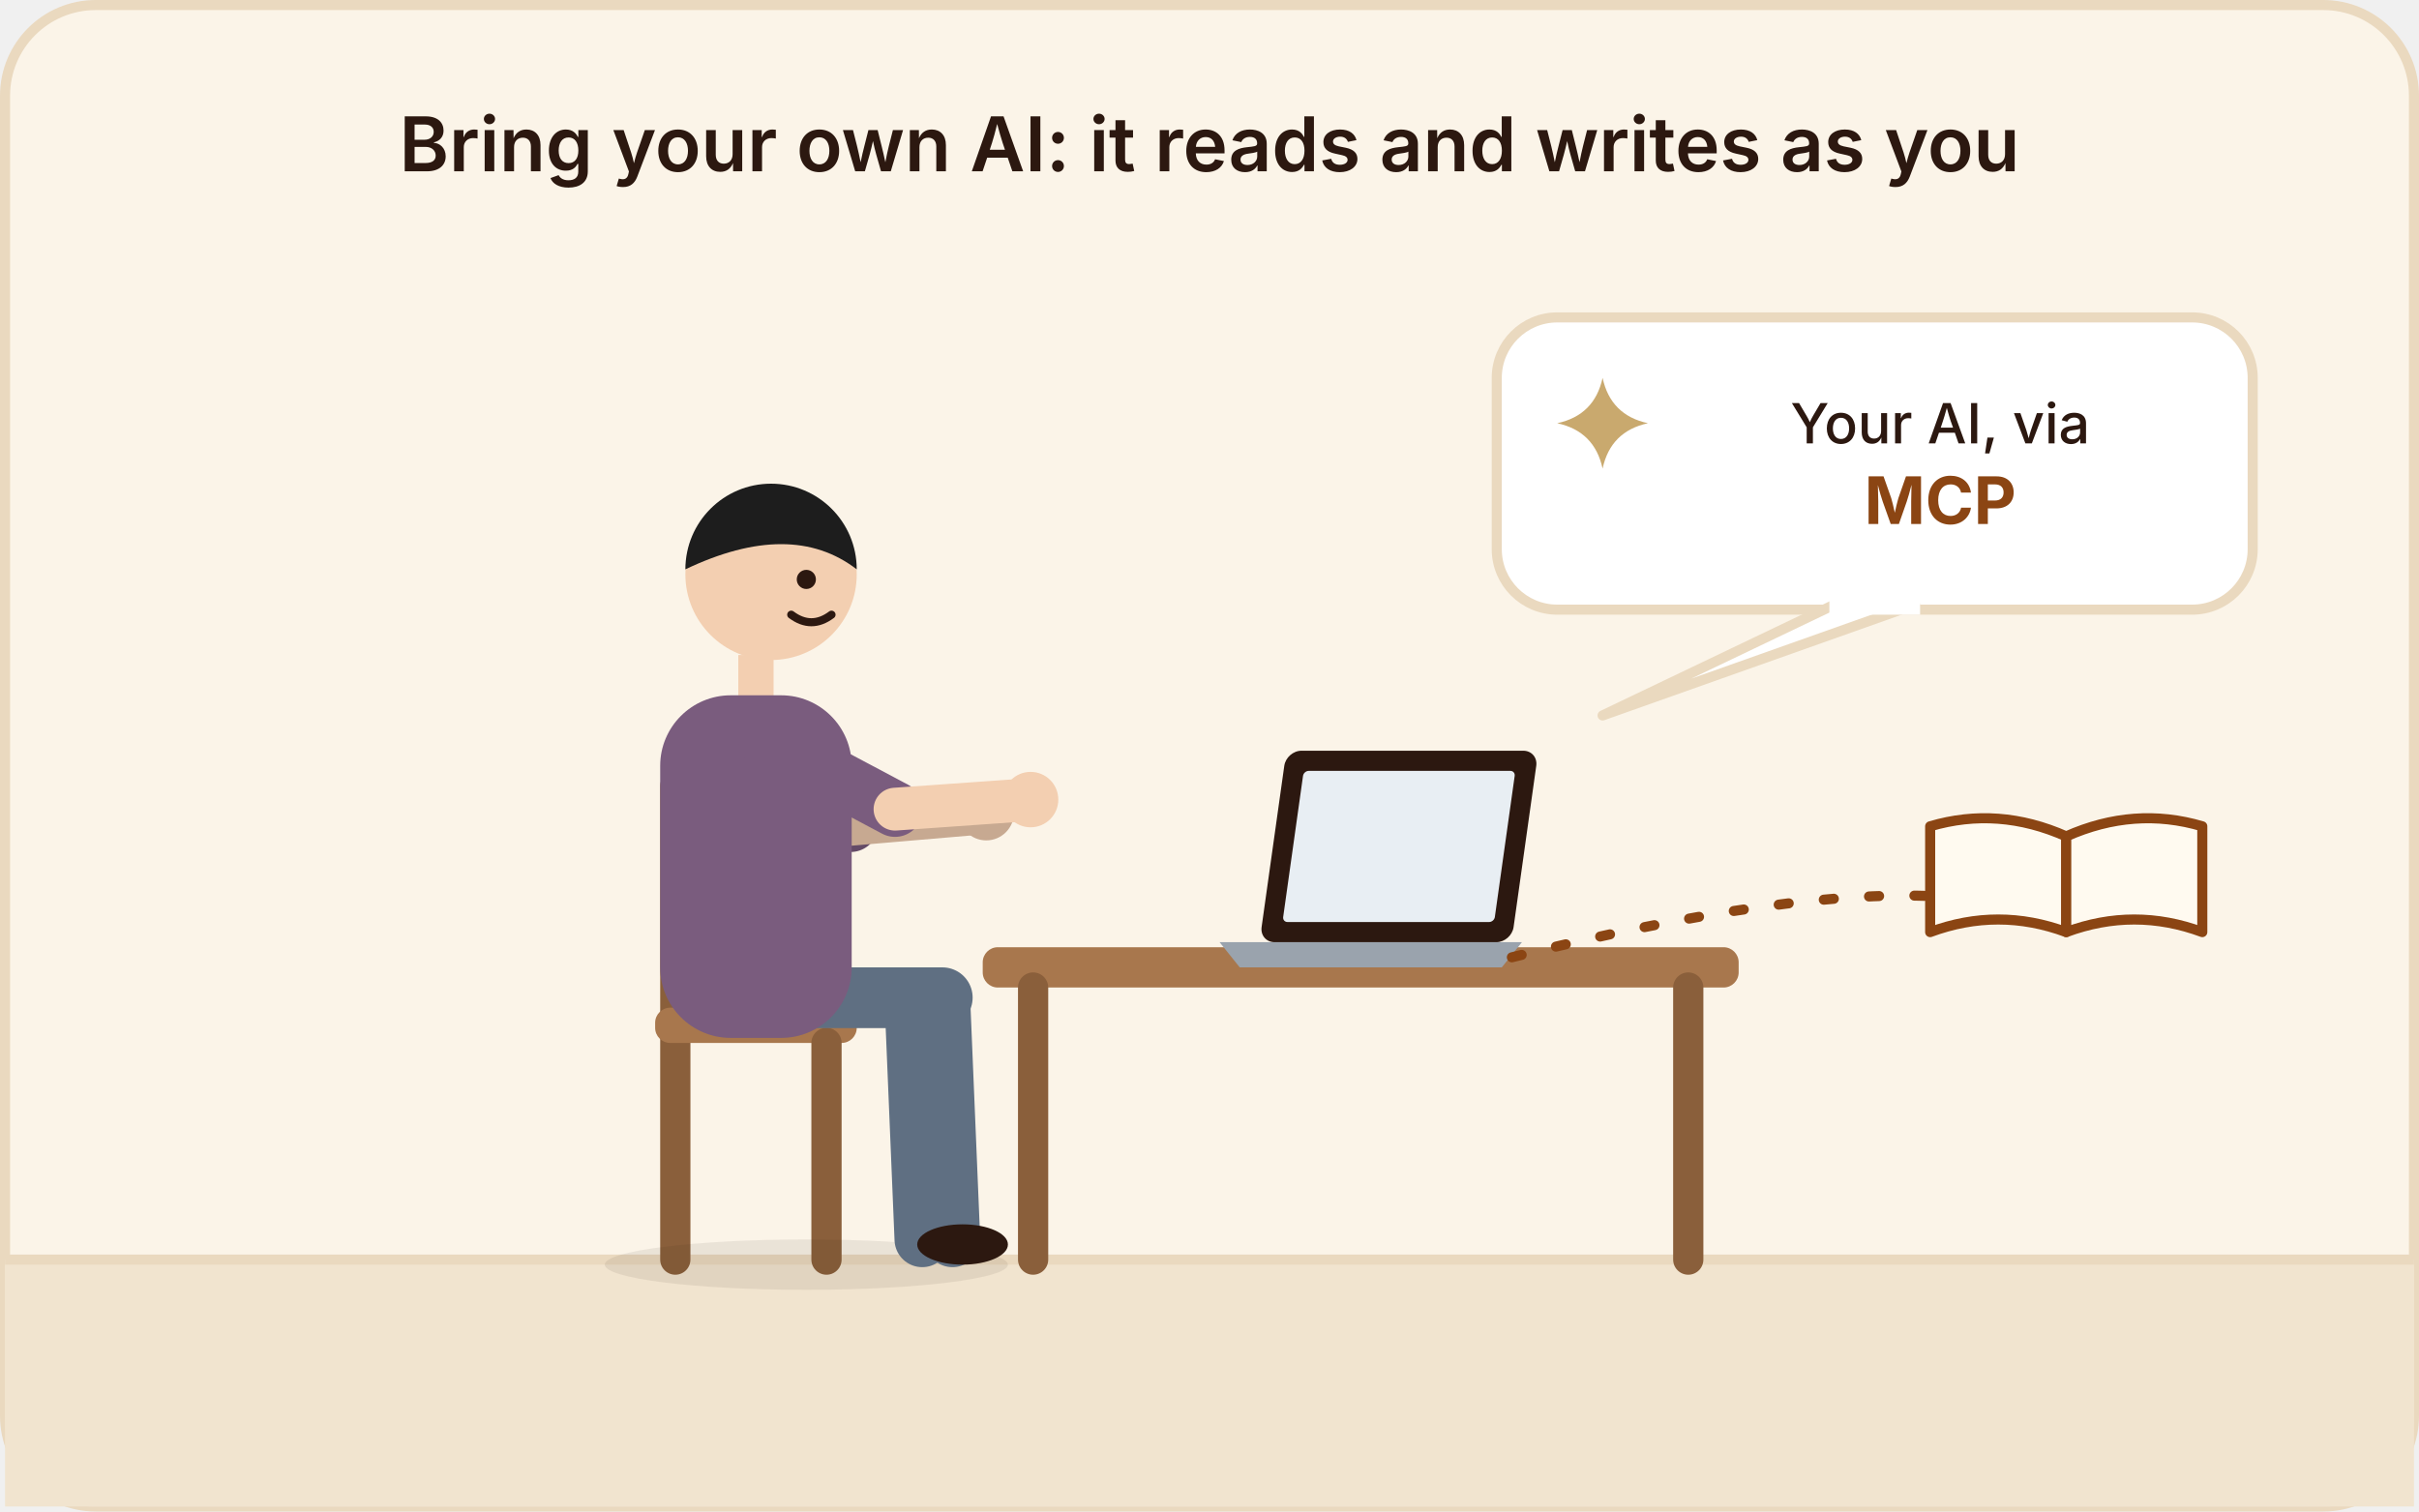
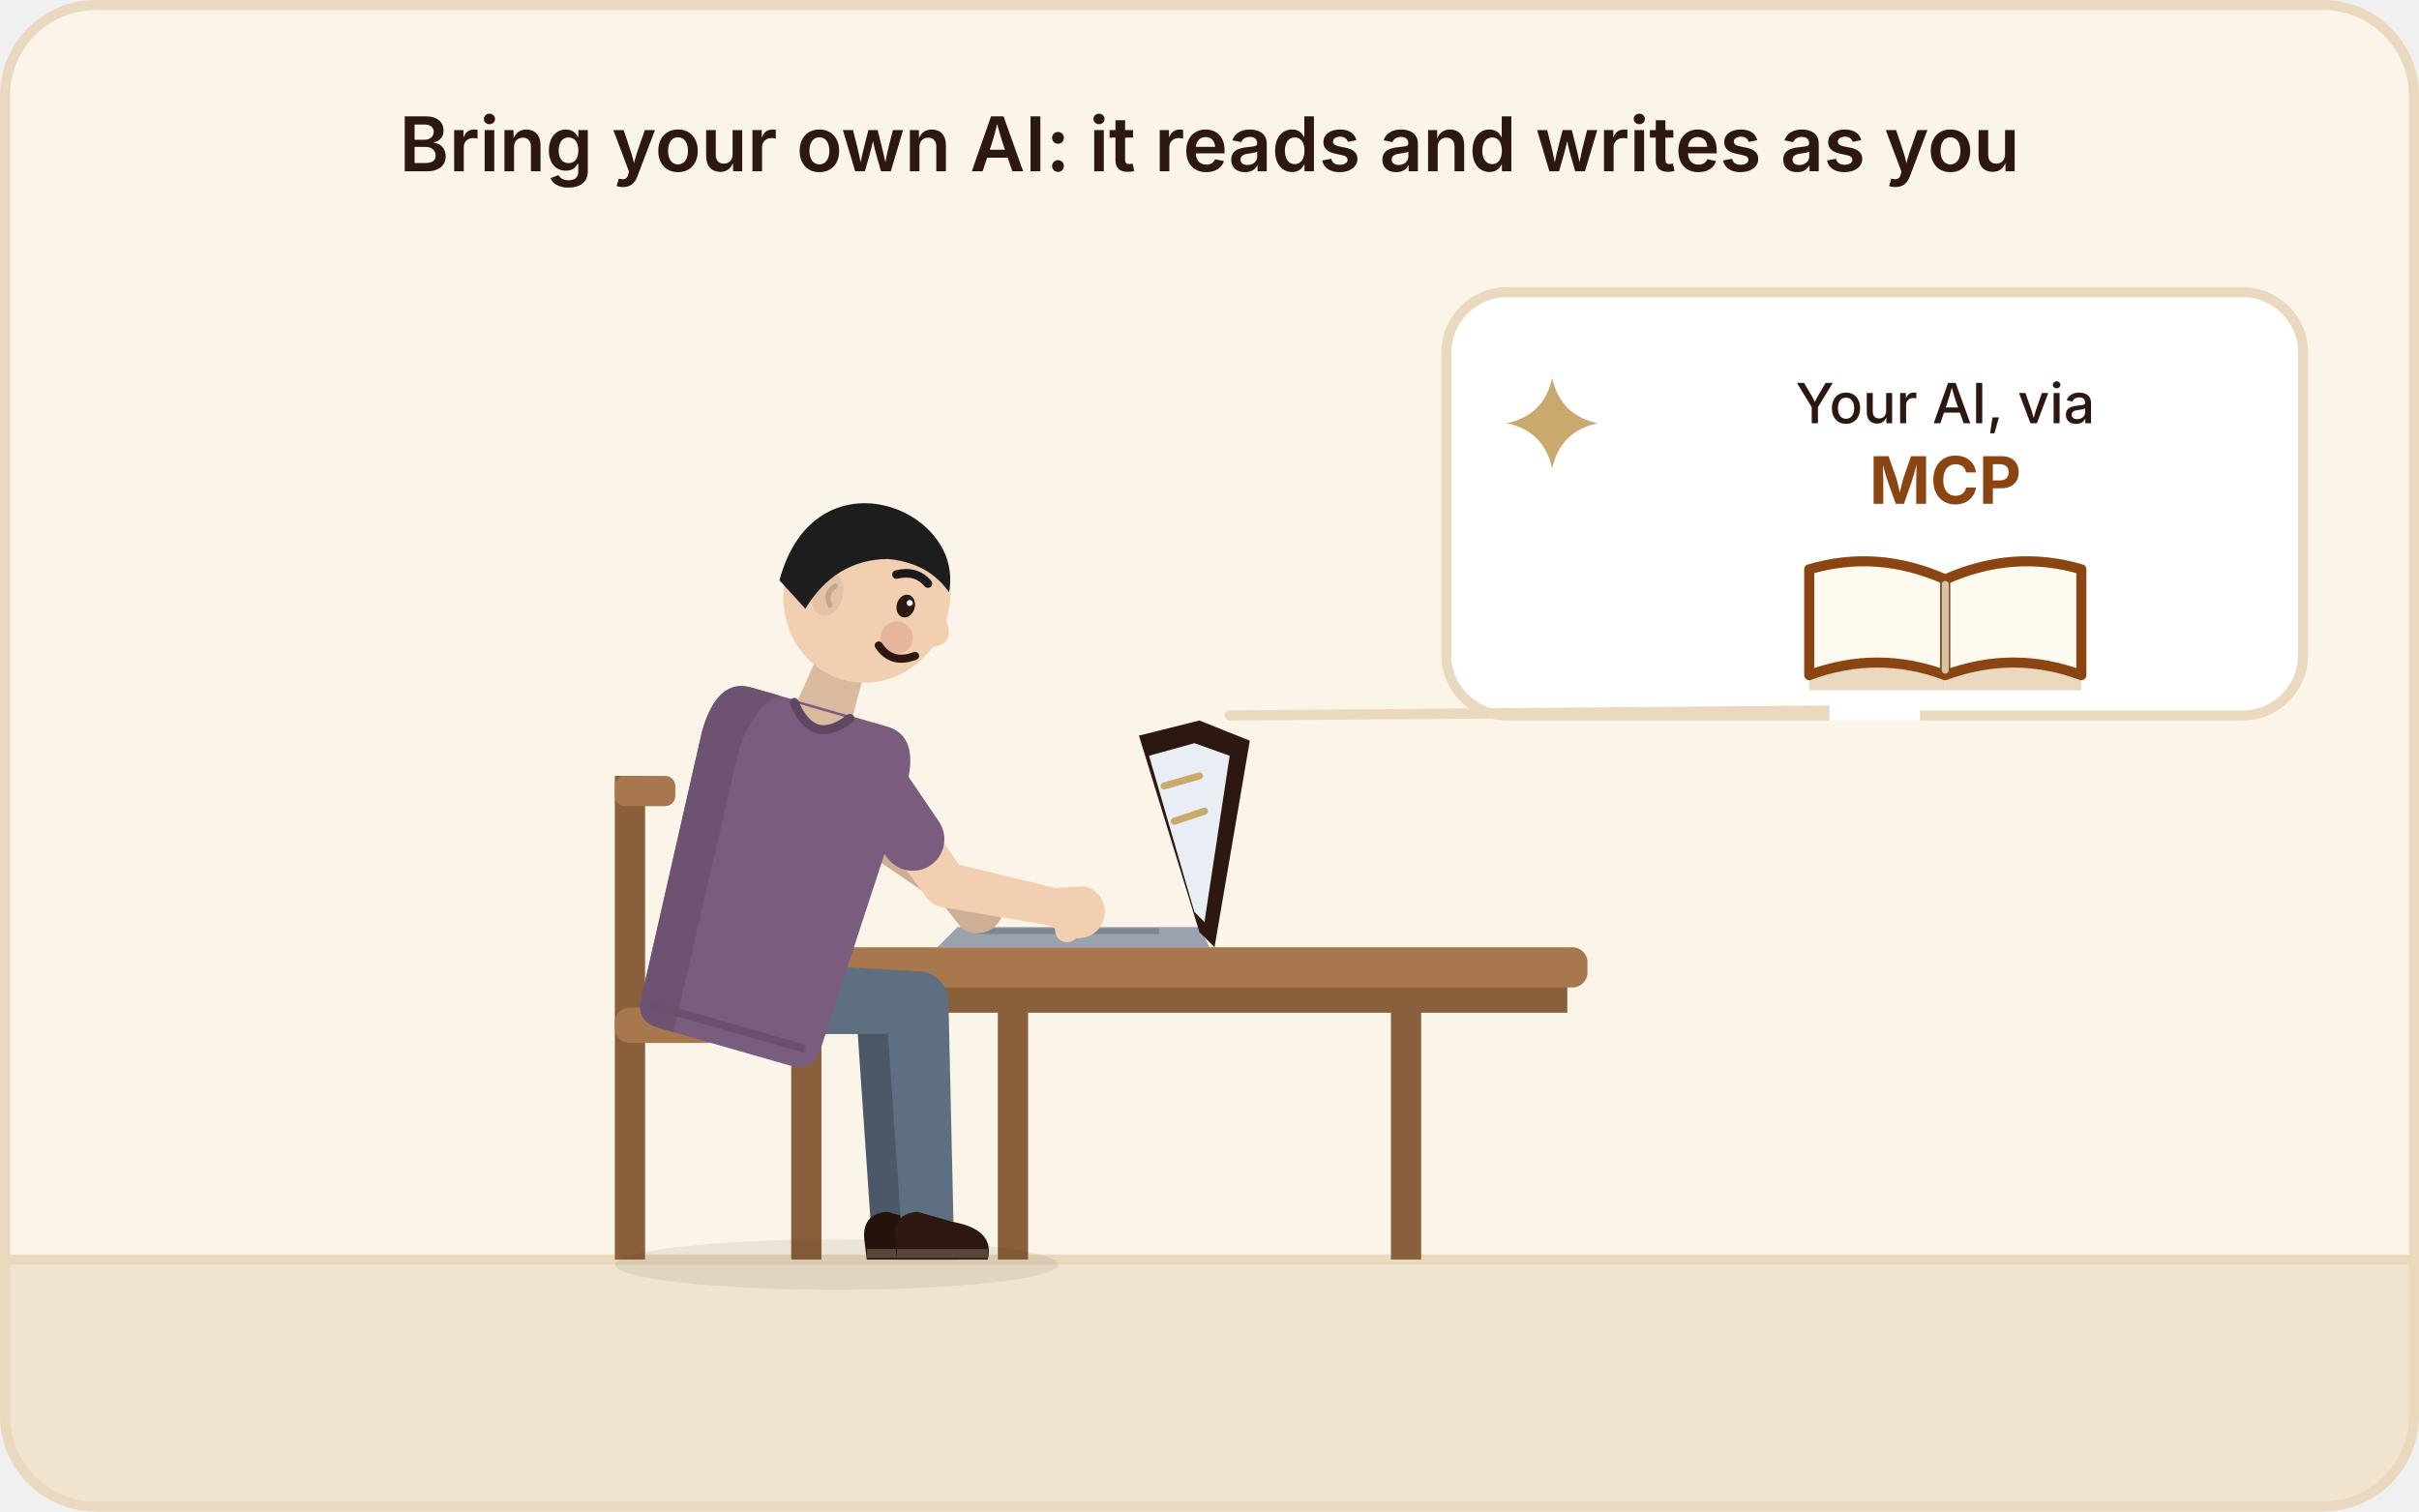
<svg xmlns="http://www.w3.org/2000/svg" viewBox="0 0 480 300" width="480" height="300" role="img" aria-labelledby="t d">
-   <rect x="1" y="1" width="478" height="298" rx="18" fill="#fbf4e8" stroke="#ead9bf" stroke-width="2" />
-   <rect x="1" y="250" width="478" height="49" rx="0" fill="#f1e4cf" />
-   <path d="M 1 281 L 1 281 Q 1 299 19 299 L 461 299 Q 479 299 479 281 L 479 250 L 1 250 Z" fill="#f1e4cf" />
-   <line x1="1" y1="250" x2="479" y2="250" stroke="#ead9bf" stroke-width="2" stroke-linecap="butt" />
-   <line x1="134" y1="156" x2="134" y2="250" stroke="#8a5f3b" stroke-width="6" stroke-linecap="round" />
-   <rect x="130" y="200" width="40" height="7" rx="3" fill="#a8774d" />
-   <line x1="164" y1="207" x2="164" y2="250" stroke="#8a5f3b" stroke-width="6" stroke-linecap="round" />
-   <rect x="195" y="188" width="150" height="8" rx="3" fill="#a8774d" />
-   <line x1="205" y1="196" x2="205" y2="250" stroke="#8a5f3b" stroke-width="6" stroke-linecap="round" />
-   <line x1="335" y1="196" x2="335" y2="250" stroke="#8a5f3b" stroke-width="6" stroke-linecap="round" />
-   <ellipse cx="160" cy="251" rx="40" ry="5" fill="#2c1810" opacity="0.08" />
-   <line x1="147" y1="198" x2="181" y2="198" stroke="#5f6f82" stroke-width="12" stroke-linecap="round" />
-   <line x1="181" y1="198" x2="183" y2="246" stroke="#5f6f82" stroke-width="11" stroke-linecap="round" />
-   <line x1="153" y1="198" x2="187" y2="198" stroke="#5f6f82" stroke-width="12" stroke-linecap="round" />
-   <line x1="187" y1="198" x2="189" y2="246" stroke="#5f6f82" stroke-width="11" stroke-linecap="round" />
-   <ellipse cx="191" cy="247" rx="9" ry="4" fill="#2c1810" />
-   <line x1="145" y1="147" x2="168.8" y2="163.6" stroke="#644b67" stroke-width="11" stroke-linecap="round" />
-   <line x1="168.8" y1="163.6" x2="195.7" y2="161.3" stroke="#c7a991" stroke-width="8.5" stroke-linecap="round" />
-   <circle cx="195.7" cy="161.3" r="5.5" fill="#c7a991" />
-   <rect x="146.5" y="130" width="7" height="10" rx="0" fill="#f3cfb1" />
-   <rect x="131" y="138" width="38" height="68" rx="14" fill="#7a5c7e" />
-   <circle cx="153" cy="114" r="17" fill="#f3cfb1" />
-   <path d="M 136 113 A 17 17 0 0 1 170 113 Q 157 103 136 113 Z" fill="#1d1d1d" />
-   <circle cx="160" cy="115" r="1.9" fill="#2c1810" />
-   <path d="M 157 122 q 4 3 8 0" fill="none" stroke="#2c1810" stroke-width="1.6" stroke-linecap="round" stroke-linejoin="round" />
-   <line x1="152" y1="147" x2="177.6" y2="160.6" stroke="#7a5c7e" stroke-width="11" stroke-linecap="round" />
-   <line x1="177.6" y1="160.6" x2="204.5" y2="158.7" stroke="#f3cfb1" stroke-width="8.5" stroke-linecap="round" />
-   <circle cx="204.5" cy="158.7" r="5.5" fill="#f3cfb1" />
-   <path d="M 242 187 L 302 187 L 298 192 L 246 192 Z" fill="#9aa3ad" />
-   <g transform="skewX(-8)">
-     <rect x="276.2" y="149" width="50" height="38" rx="3" fill="#2c1810" />
-     <rect x="280.2" y="153" width="42" height="30" rx="1" fill="#e8eef3" />
+   <defs>
+     <clipPath id="card">
+       <rect x="1" y="1" width="478" height="298" rx="18" fill="#000" />
+     </clipPath>
+   </defs>
+   <g clip-path="url(#card)">
+     <rect x="0" y="0" width="480" height="300" rx="0" fill="#fbf4e8" />
+     <rect x="0" y="250" width="480" height="50" rx="0" fill="#f1e4cf" />
+     <line x1="0" y1="250" x2="480" y2="250" stroke="#ead9bf" stroke-width="2" stroke-linecap="butt" />
+     <line x1="125" y1="154" x2="125" y2="250" stroke="#8a5f3b" stroke-width="6" stroke-linecap="butt" />
+     <rect x="122" y="154" width="12" height="6" rx="2" fill="#a8774d" />
+     <line x1="160" y1="207" x2="160" y2="250" stroke="#8a5f3b" stroke-width="6" stroke-linecap="butt" />
+     <rect x="122" y="200" width="41" height="7" rx="3" fill="#a8774d" />
+     <line x1="201" y1="196" x2="201" y2="250" stroke="#8a5f3b" stroke-width="6" stroke-linecap="butt" />
+     <line x1="279" y1="196" x2="279" y2="250" stroke="#8a5f3b" stroke-width="6" stroke-linecap="butt" />
+     <rect x="169" y="195" width="142" height="6" rx="0" fill="#8a5f3b" />
+     <rect x="165" y="188" width="150" height="8" rx="3" fill="#a8774d" />
+     <ellipse cx="166" cy="251" rx="44" ry="5" fill="#2c1810" opacity="0.08" />
+     <path d="M 186 188 L 240 188 L 238 184 L 190 184 Z" fill="#9aa3ad" />
+     <line x1="194" y1="184.8" x2="230" y2="184.8" stroke="#7d8690" stroke-width="1.2" stroke-linecap="butt" />
+     <path d="M 238 185 L 226 146 L 238 143 L 248 147 L 241 188 Z" fill="#2c1810" />
+     <path d="M 237 181 L 228 150 L 237 147.5 L 244 150 L 239 183 Z" fill="#e8eef3" />
+     <line x1="231" y1="156" x2="238" y2="154" stroke="#c9a96e" stroke-width="1.4" stroke-linecap="round" />
+     <line x1="233" y1="163" x2="239" y2="161" stroke="#c9a96e" stroke-width="1.4" stroke-linecap="round" />
+     <path d="M 142.8 205.2 L 175.8 205.2 A 6.2 6.2 0 0 0 176.2 192.8 L 143.2 190.8 A 7.2 7.2 0 0 0 142.8 205.2 Z" fill="#4c5868" />
+     <path d="M 169.8 199.3 L 172.8 243.2 A 5.2 5.2 0 0 0 183.2 242.8 L 182.2 198.7 A 6.2 6.2 0 0 0 169.8 199.3 Z" fill="#4c5868" />
+     <path d="M 172 250 L 190 250 Q 191.5 244 183 242.5 L 176 240.5 Q 171 241 171.5 246 Z" fill="#23130c" />
+     <line x1="172" y1="248.8" x2="190" y2="248.8" stroke="#5a4636" stroke-width="1.8" stroke-linecap="butt" />
+     <path d="M 148.8 205.2 L 181.8 205.2 A 6.2 6.2 0 0 0 182.2 192.8 L 149.2 190.8 A 7.2 7.2 0 0 0 148.8 205.2 Z" fill="#5f6f82" />
+     <path d="M 175.8 199.3 L 178.8 243.2 A 5.2 5.2 0 0 0 189.2 242.8 L 188.2 198.7 A 6.2 6.2 0 0 0 175.8 199.3 Z" fill="#5f6f82" />
+     <path d="M 178 250 L 196 250 Q 197.5 244 189 242.5 L 182 240.5 Q 177 241 177.5 246 Z" fill="#2c1810" />
+     <line x1="178" y1="248.8" x2="196" y2="248.8" stroke="#5a4636" stroke-width="1.8" stroke-linecap="butt" />
+     <g transform="rotate(16 146 198)">
+       <path d="M 133.1 151.6 L 160.1 162.2 A 4.5 4.5 0 0 0 163.5 153.9 L 136.9 142.4 A 5 5 0 0 0 133.1 151.6 Z" fill="#ceaf96" />
+       <path d="M 160.2 162.3 L 180.7 169.1 A 3.8 3.8 0 0 0 183.4 162.1 L 163.4 153.8 A 4.5 4.5 0 0 0 160.2 162.3 Z" fill="#ceaf96" />
+       <path d="M 132.4 153.2 L 149.2 159.6 A 6.2 6.2 0 0 0 154 148.1 L 137.6 140.8 A 6.8 6.8 0 0 0 132.4 153.2 Z" fill="#674e6b" />
+       <path d="M 180.7 169.1 L 185.3 172.4 A 5.2 5.2 0 0 0 188.9 162.6 L 183.4 162.1 A 3.8 3.8 0 0 0 180.7 169.1 Z" fill="#ceaf96" />
+       <circle cx="187.1" cy="163.2" r="2.4" fill="#ceaf96" />
+       <path d="M 153 142.4 L 152.7 126.3 A 4.8 4.8 0 0 0 143.3 125.7 L 141 141.6 A 6 6 0 0 0 153 142.4 Z" fill="#daba9f" />
+       <path d="M 132 138 Q 125 138 125 149 L 128 203 Q 128 208 133 208 L 160 208 Q 165 208 165 203 L 167 149 Q 167 138 160 138 Z" fill="#7a5c7e" />
+       <path d="M 132 138 Q 125 138 125 149 L 128 203 Q 128 208 133 208 L 136 208 L 133 150 Q 134 140 138 138 Z" fill="#6d5271" />
+       <line x1="130" y1="204" x2="162" y2="204" stroke="#6b506e" stroke-width="1.6" stroke-linecap="butt" />
+       <path d="M 141 138.5 Q 147 146 152.5 138.5" fill="#daba9f" stroke="#5f4762" stroke-width="1.8" stroke-linecap="round" stroke-linejoin="round" />
+       <path d="M 164.2 113 Q 169.5 118.5 164 120.5 Z" fill="#f3cfb1" />
+       <ellipse cx="149" cy="114" rx="16.5" ry="17.5" fill="#f3cfb1" />
+       <ellipse cx="141.5" cy="116" rx="3" ry="4.4" fill="#e4c2a6" />
+       <path d="M 142.5 114 q -1.8 2 0 4" fill="none" stroke="#c2a58d" stroke-width="1" stroke-linecap="round" stroke-linejoin="round" />
+       <path d="M 164.5 109 C 163 92 131 89 131.5 116 L 138 120 Q 141 109 151 106 Q 159 104.5 164.5 109 Z" fill="#1d1d1d" />
+       <path d="M 153.5 108.5 Q 157 106.5 160 108.5" fill="none" stroke="#1a1a1a" stroke-width="1.7" stroke-linecap="round" stroke-linejoin="round" />
+       <ellipse cx="157" cy="114" rx="1.8" ry="2.3" fill="#2c1810" />
+       <circle cx="157.6" cy="113.2" r="0.6" fill="#ffffff" />
+       <circle cx="157" cy="120.5" r="3.2" fill="#c27c6b" opacity="0.3" />
+       <path d="M 154 123 q 3.5 3 7.5 0" fill="none" stroke="#2c1810" stroke-width="1.6" stroke-linecap="round" stroke-linejoin="round" />
+       <path d="M 153.9 150.9 L 177 168.5 A 4.5 4.5 0 0 0 182.5 161.4 L 160.1 143.1 A 5 5 0 0 0 153.9 150.9 Z" fill="#f3cfb1" />
+       <path d="M 180.1 169.5 L 201.6 167.1 A 3.8 3.8 0 0 0 201 159.6 L 179.4 160.5 A 4.5 4.5 0 0 0 180.1 169.5 Z" fill="#f3cfb1" />
+       <path d="M 152.8 152.3 L 167.2 163 A 6.2 6.2 0 0 0 175 153.2 L 161.2 141.7 A 6.8 6.8 0 0 0 152.8 152.3 Z" fill="#7a5c7e" />
+       <path d="M 201.6 167.1 L 207.1 168.1 A 5.2 5.2 0 0 0 206.3 157.7 L 201 159.6 A 3.8 3.8 0 0 0 201.6 167.1 Z" fill="#f3cfb1" />
+       <circle cx="205.5" cy="167" r="2.4" fill="#f3cfb1" />
+     </g>
+     <rect x="287" y="58" width="170" height="84" rx="12" fill="#ffffff" stroke="#ead9bf" stroke-width="2" />
+     <path d="M 364 141 L 244 142 L 380 141 Z" fill="#ffffff" stroke="#ead9bf" stroke-width="2" stroke-linecap="round" stroke-linejoin="round" />
+     <rect x="363" y="139" width="18" height="4" rx="0" fill="#ffffff" />
+     <path d="M 308 75 Q 309.6 82.4 317 84 Q 309.6 85.6 308 93 Q 306.4 85.6 299 84 Q 306.4 82.4 308 75 Z" fill="#c9a96e" />
+     <text x="386" y="84" font-family="system-ui, -apple-system, 'Segoe UI', sans-serif" font-size="11" font-weight="500" fill="#2c1810" text-anchor="middle">Your AI, via</text>
+     <text x="386" y="100" font-family="system-ui, -apple-system, 'Segoe UI', sans-serif" font-size="13" font-weight="700" fill="#8b4513" text-anchor="middle">MCP</text>
+     <path d="M 386 134 Q 372.5 129 359 134 L 359 137 L 386 137 Z" fill="#ead9bf" />
+     <path d="M 386 115 Q 372.5 109 359 113 L 359 134 Q 372.5 129 386 134 Z" fill="#fffaf0" stroke="#8b4513" stroke-width="2" stroke-linecap="round" stroke-linejoin="round" />
+     <path d="M 386 134 Q 399.5 129 413 134 L 413 137 L 386 137 Z" fill="#ead9bf" />
+     <path d="M 386 115 Q 399.5 109 413 113 L 413 134 Q 399.5 129 386 134 Z" fill="#fffaf0" stroke="#8b4513" stroke-width="2" stroke-linecap="round" stroke-linejoin="round" />
+     <line x1="386" y1="116" x2="386" y2="133" stroke="#d2c3ab" stroke-width="1.4" stroke-linecap="round" />
+     <text x="240" y="34" font-family="system-ui, -apple-system, 'Segoe UI', sans-serif" font-size="15" font-weight="600" fill="#2c1810" text-anchor="middle">Bring your own AI: it reads and writes as you</text>
  </g>
-   <rect x="297" y="63" width="150" height="58" rx="12" fill="#ffffff" stroke="#ead9bf" stroke-width="2" />
-   <path d="M 364 120 L 318 142 L 380 120 Z" fill="#ffffff" stroke="#ead9bf" stroke-width="2" stroke-linecap="round" stroke-linejoin="round" />
-   <rect x="363" y="118" width="18" height="4" rx="0" fill="#ffffff" />
-   <path d="M 318 75 Q 319.6 82.4 327 84 Q 319.6 85.6 318 93 Q 316.4 85.6 309 84 Q 316.4 82.4 318 75 Z" fill="#c9a96e" />
-   <text x="385" y="88" font-family="system-ui, -apple-system, 'Segoe UI', sans-serif" font-size="11" font-weight="500" fill="#2c1810" text-anchor="middle">Your AI, via</text>
-   <text x="385" y="104" font-family="system-ui, -apple-system, 'Segoe UI', sans-serif" font-size="13" font-weight="700" fill="#8b4513" text-anchor="middle">MCP</text>
-   <path d="M 410 166 Q 396.5 160 383 164 L 383 185 Q 396.5 180 410 185 Z" fill="#fffaf0" stroke="#8b4513" stroke-width="2" stroke-linecap="round" stroke-linejoin="round" />
-   <path d="M 410 166 Q 423.5 160 437 164 L 437 185 Q 423.5 180 410 185 Z" fill="#fffaf0" stroke="#8b4513" stroke-width="2" stroke-linecap="round" stroke-linejoin="round" />
-   <path d="M 300 190 Q 356 176 386 178" fill="none" stroke="#8b4513" stroke-width="2" stroke-linecap="round" stroke-linejoin="round" stroke-dasharray="2 7" />
-   <text x="240" y="34" font-family="system-ui, -apple-system, 'Segoe UI', sans-serif" font-size="15" font-weight="600" fill="#2c1810" text-anchor="middle">Bring your own AI: it reads and writes as you</text>
+   <rect x="1" y="1" width="478" height="298" rx="18" fill="none" stroke="#ead9bf" stroke-width="2" />
</svg>
